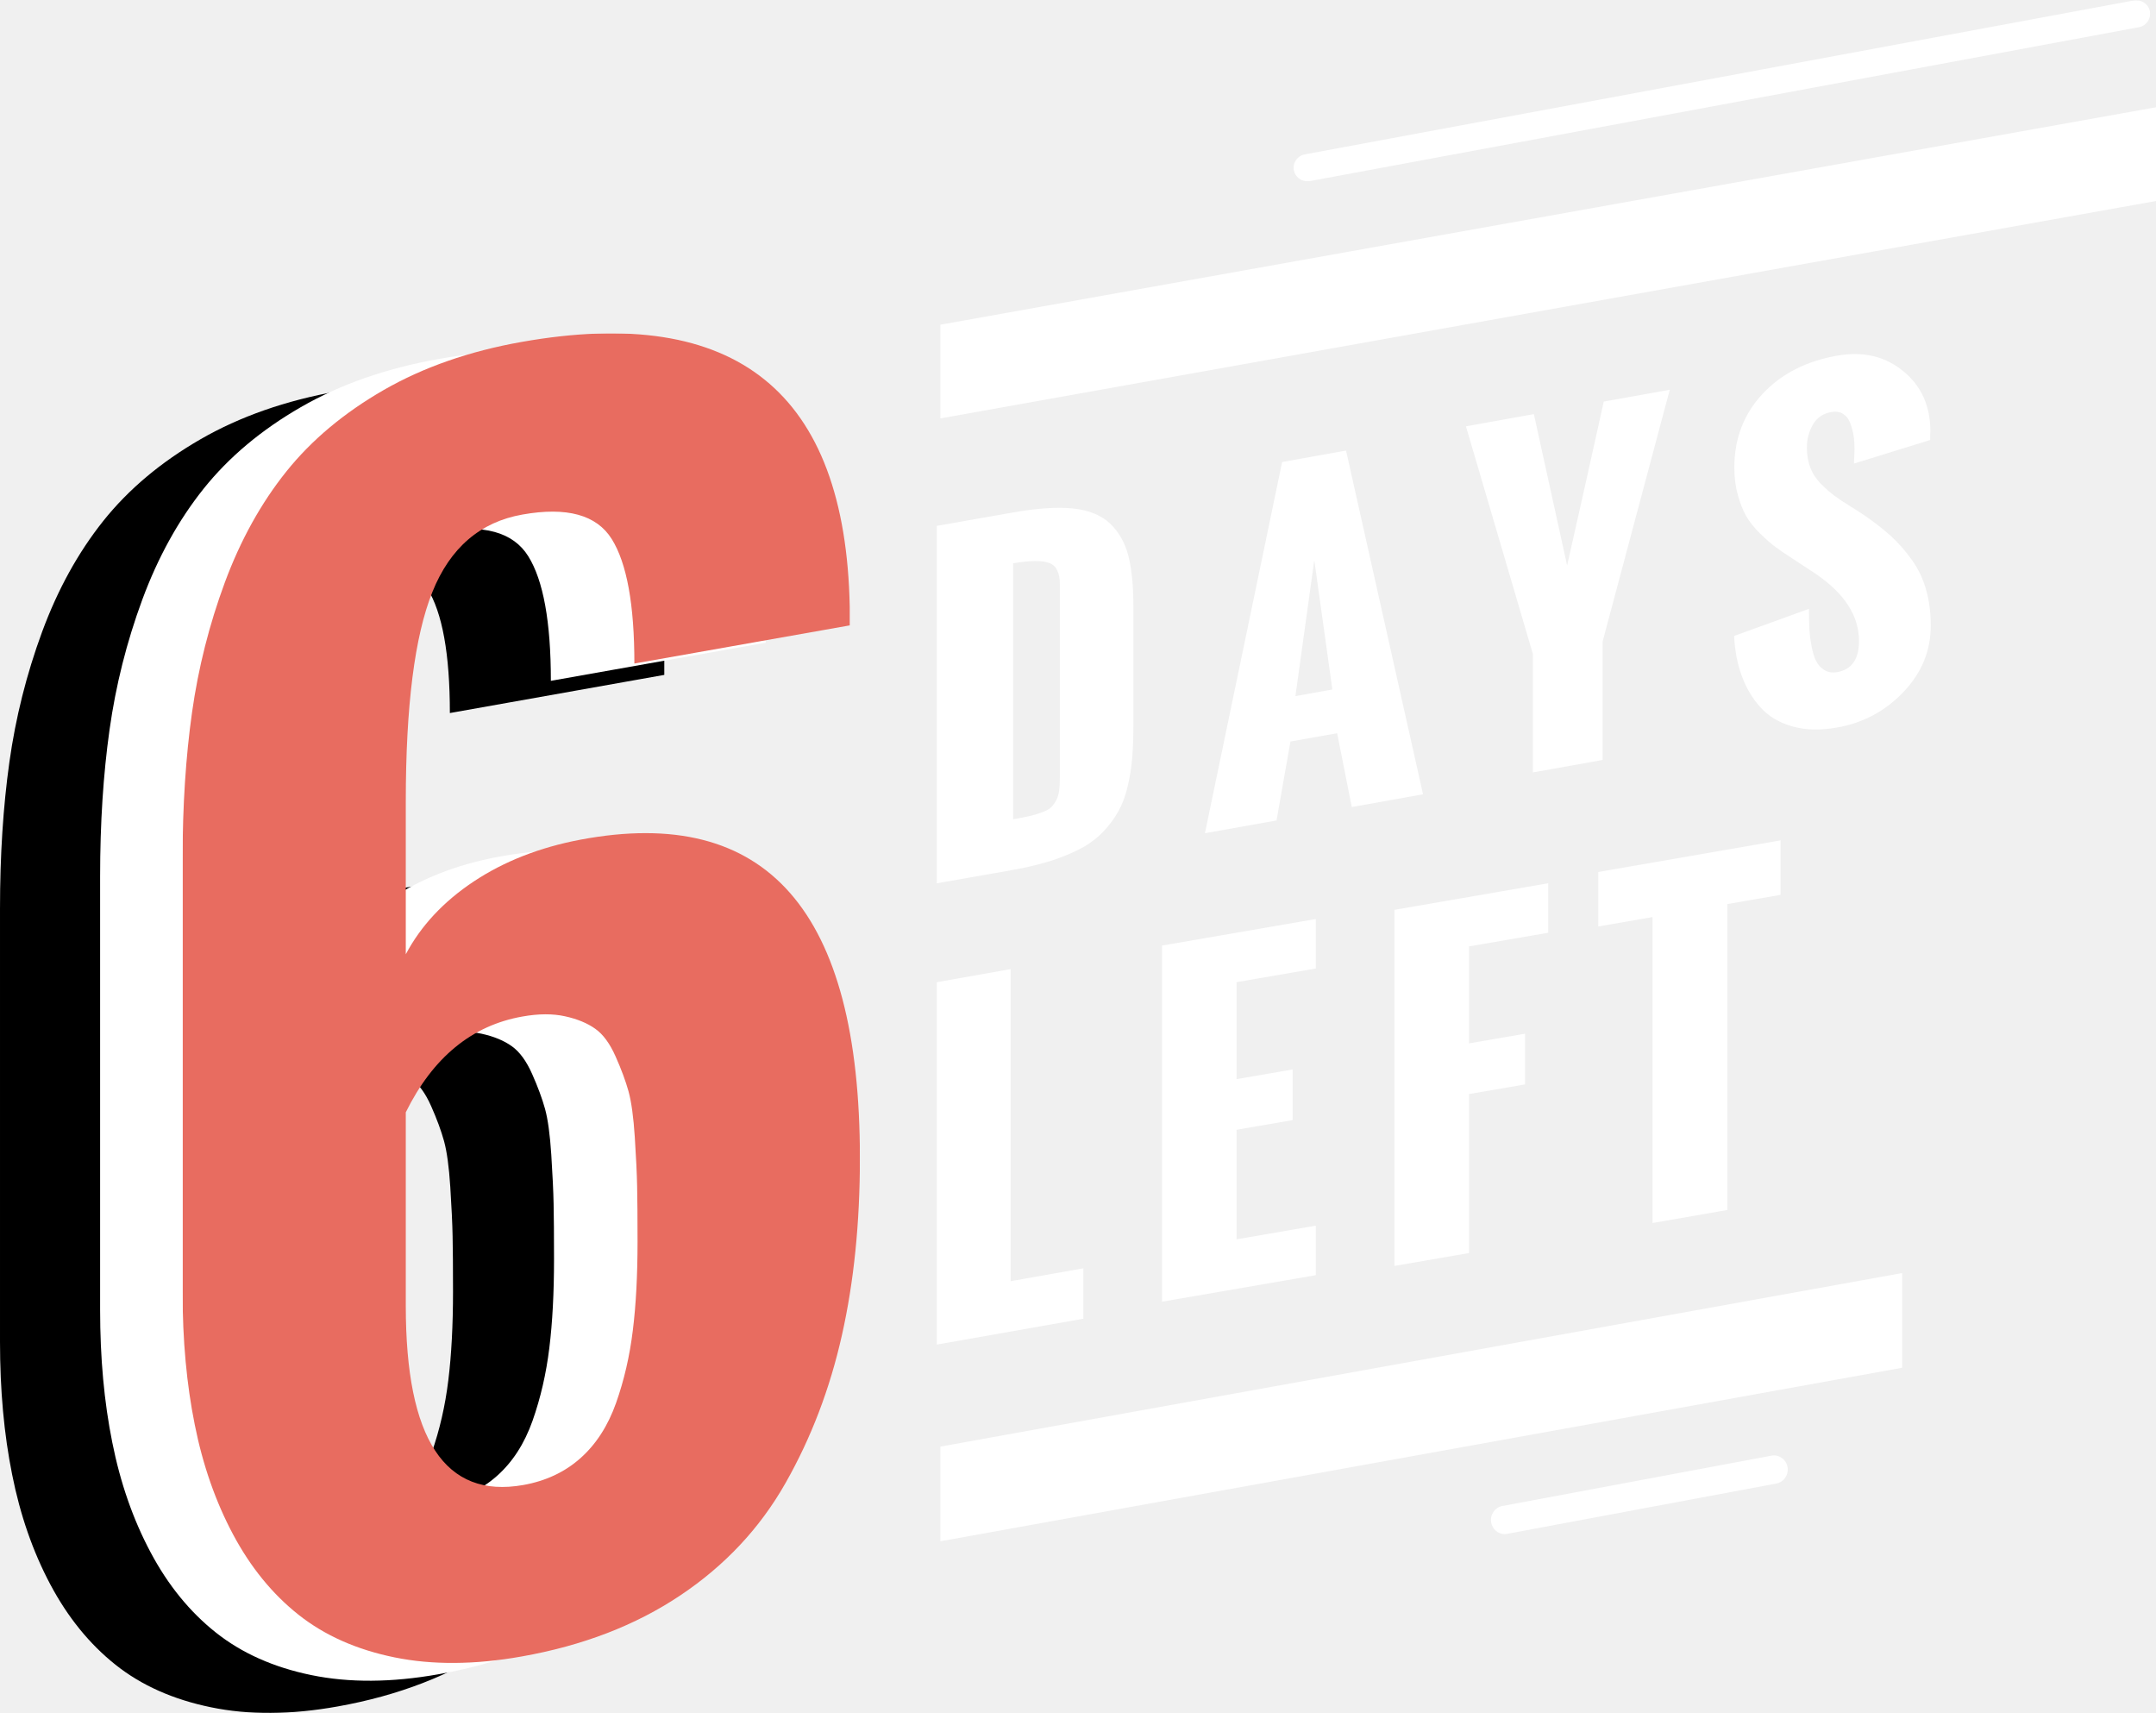
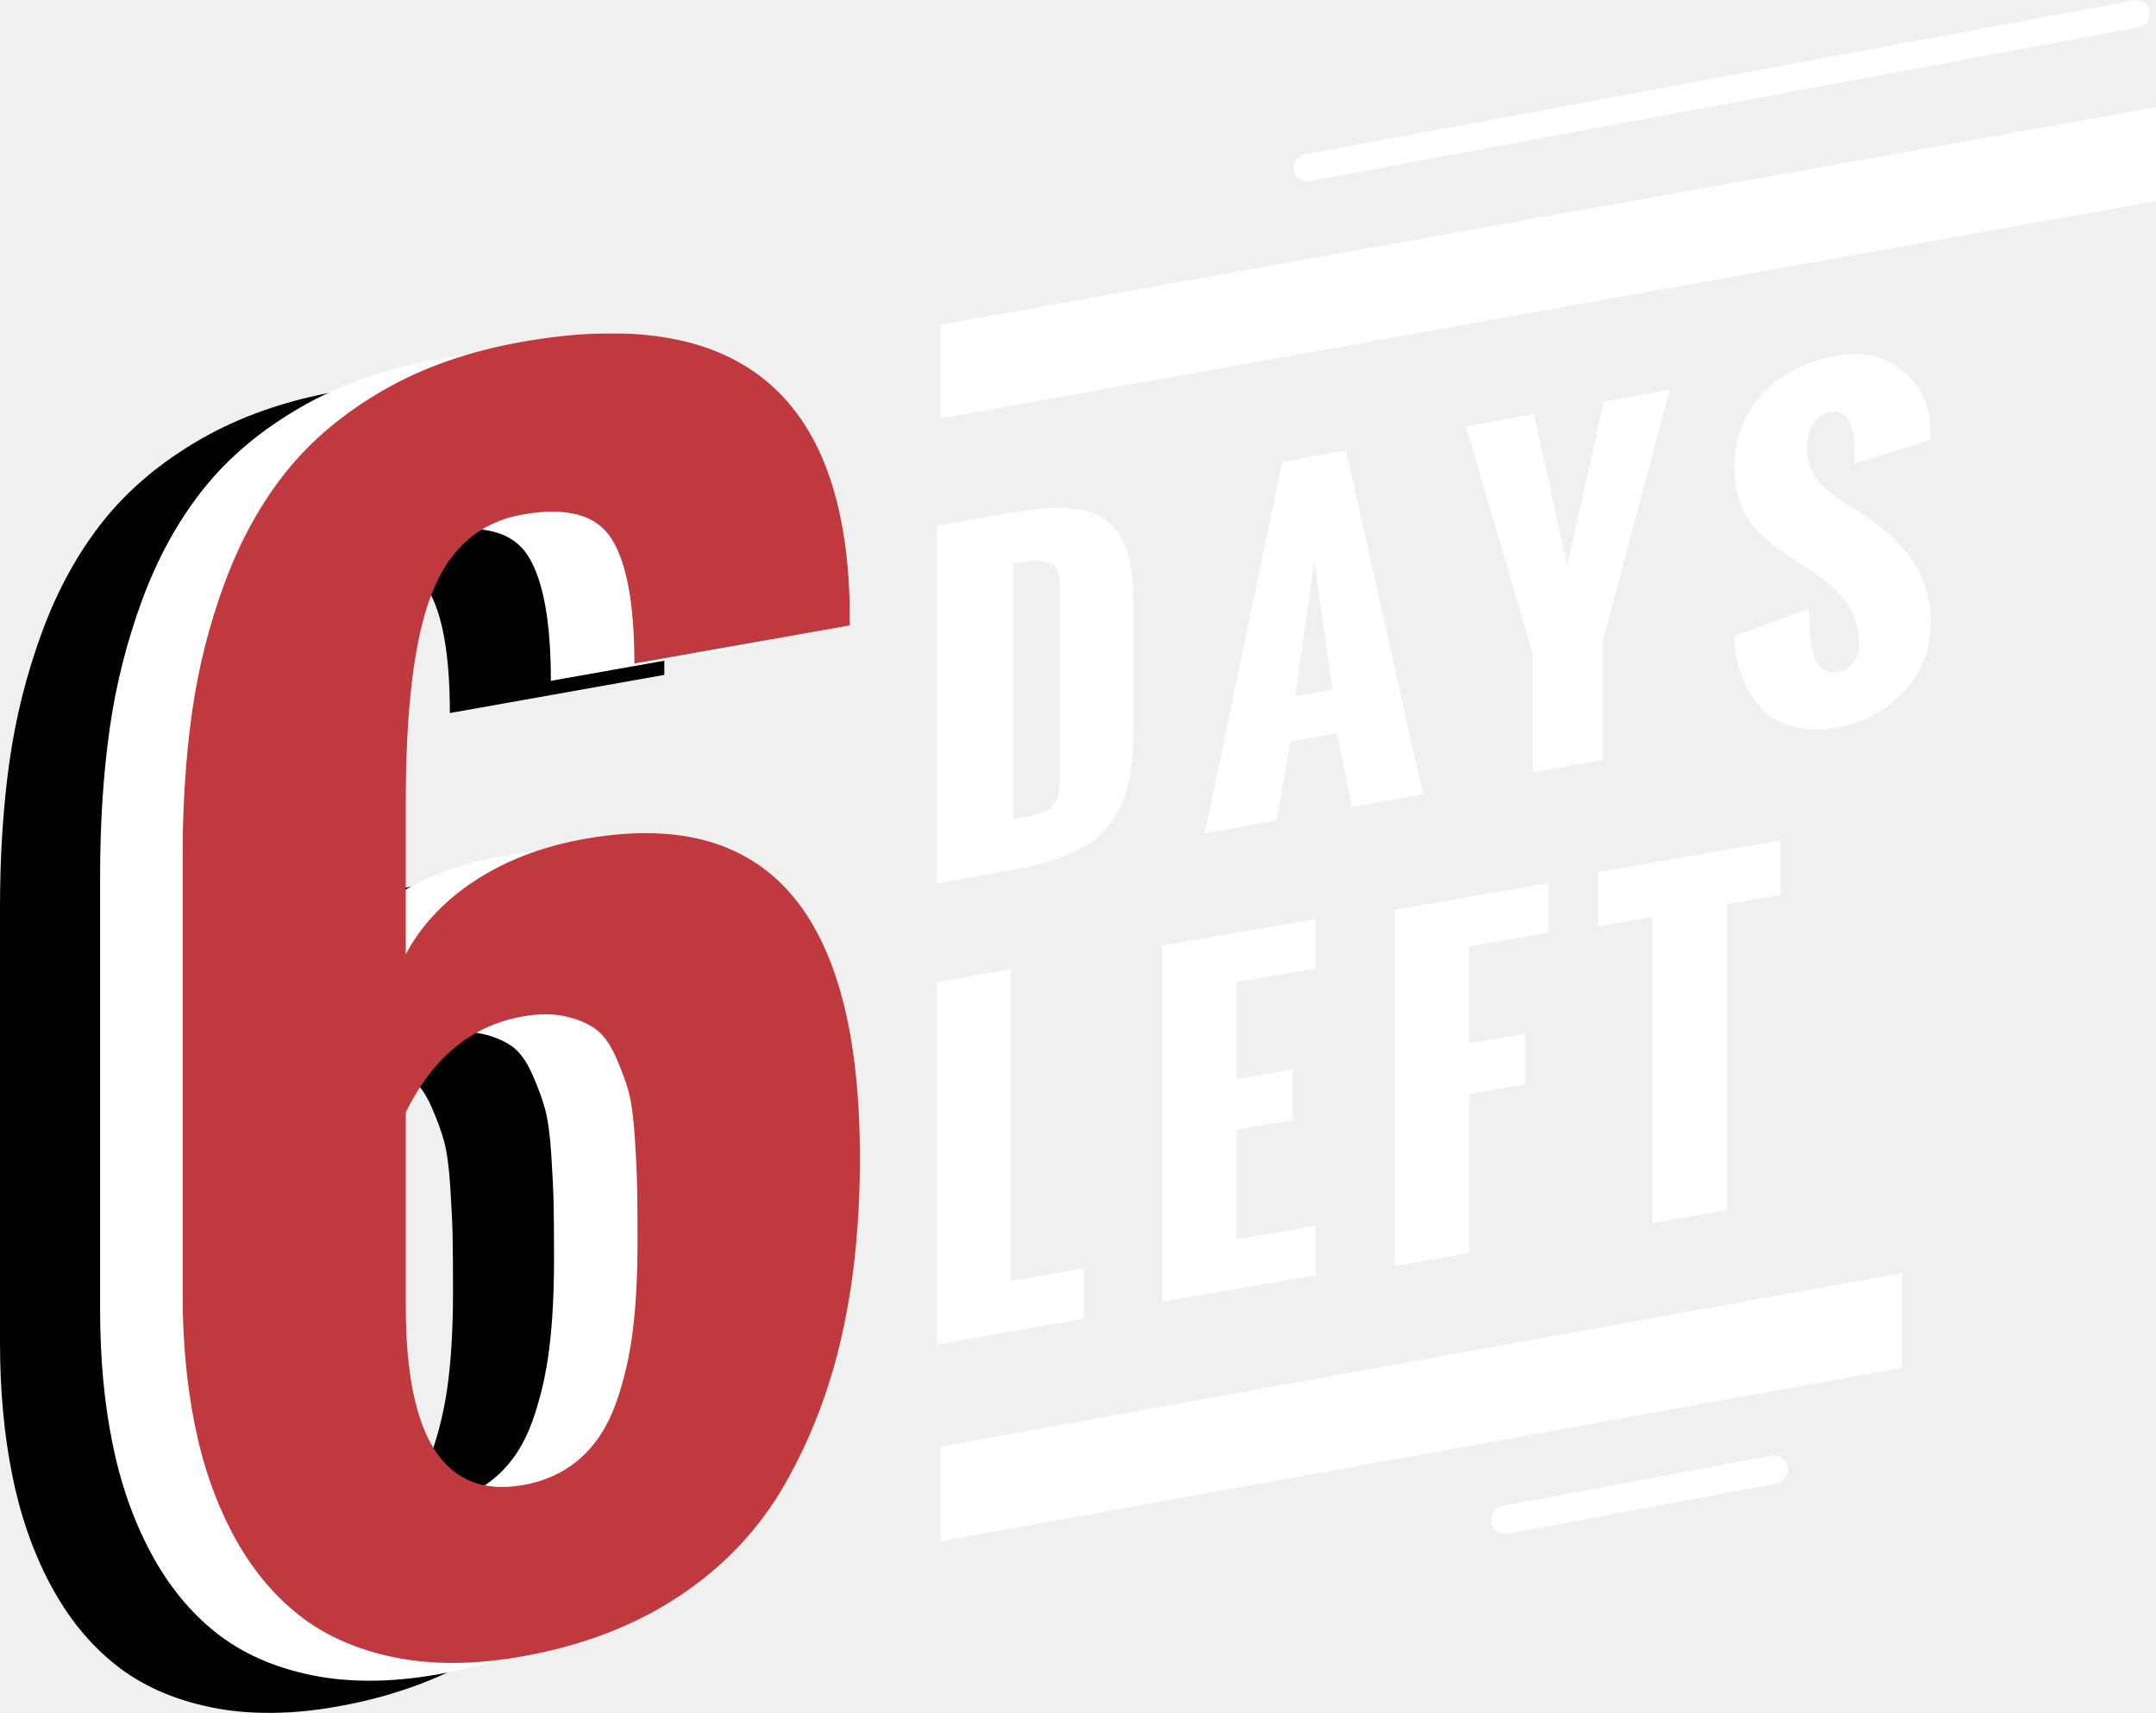
<svg xmlns="http://www.w3.org/2000/svg" xmlns:xlink="http://www.w3.org/1999/xlink" width="603px" height="479px" viewBox="0 0 603 479" version="1.1">
  <defs>
    <polygon id="path-1" points="0.8 0.082 240.366 0.082 240.366 50.694 0.8 50.694" />
    <polygon id="path-3" points="0.001 0.009 188.627 0.009 188.627 372 0.001 372" />
    <polygon id="path-5" points="0.065 0.217 189.503 0.217 189.503 372.028 0.065 372.028" />
  </defs>
  <g id="Page-2" stroke="none" stroke-width="1" fill="none" fill-rule="evenodd">
    <g id="Desktop-Copy-4" transform="translate(-218, -139)">
      <g id="Group" transform="translate(218, 139)">
        <g id="Group-33" transform="translate(262, 0)">
          <path d="M21.359,229.092 C23.314,228.755 24.874,228.458 25.997,228.193 C27.131,227.937 28.264,227.6 29.387,227.181 C30.521,226.752 31.353,226.323 31.883,225.853 C32.403,225.353 32.892,224.699 33.349,223.892 C33.797,223.075 34.098,222.135 34.223,221.082 C34.358,220.04 34.42,218.763 34.42,217.251 L34.42,163.434 C34.42,160.135 33.433,158.132 31.436,157.428 C29.429,156.682 26.07,156.723 21.359,157.519 L21.359,229.092 Z M0,247 L0,147.058 L21.255,143.319 C28.046,142.124 33.62,141.736 38.008,142.175 C42.407,142.625 45.839,143.994 48.355,146.302 C50.861,148.632 52.598,151.645 53.555,155.313 C54.522,159.011 55,163.812 55,169.778 L55,202.53 C55,206.096 54.886,209.212 54.667,211.888 C54.438,214.595 54.022,217.251 53.388,219.897 C52.775,222.553 51.912,224.842 50.84,226.783 C49.769,228.744 48.386,230.614 46.691,232.432 C44.996,234.24 42.948,235.803 40.566,237.121 C38.164,238.408 35.367,239.594 32.133,240.656 C28.919,241.678 25.207,242.577 21.027,243.312 L0,247 Z" id="Fill-8" fill="#FFFFFF" />
          <path d="M100.309,194.667 L110.64,192.807 L105.587,156.63 L100.309,194.667 Z M75,233 L96.592,129.198 L114.469,126 L136,222.109 L116.072,225.675 L111.978,205.027 L98.92,207.356 L95.03,229.424 L75,233 Z" id="Fill-10" fill="#FFFFFF" />
          <path d="M166.725,216 L166.725,182.899 L148,119.225 L167,115.796 L176.301,158.14 C177.453,153.124 179.174,145.458 181.456,135.213 C183.749,124.947 185.45,117.311 186.55,112.296 L205,109 L186.224,179.409 L186.224,212.51 L166.725,216 Z" id="Fill-12" fill="#FFFFFF" />
          <path d="M223,177.842 L243.934,170.257 C243.934,172.278 243.976,174.054 244.049,175.616 C244.122,177.158 244.31,178.812 244.643,180.578 C244.956,182.344 245.394,183.763 245.947,184.855 C246.489,185.927 247.261,186.774 248.263,187.377 C249.274,188 250.453,188.194 251.819,187.959 C255.887,187.244 257.932,184.345 257.932,179.24 C257.932,172.227 253.916,165.979 245.853,160.487 L239.449,156.281 C237.415,154.964 235.798,153.851 234.578,152.953 C233.357,152.075 231.939,150.819 230.291,149.206 C228.653,147.603 227.37,146.011 226.442,144.418 C225.514,142.826 224.721,140.835 224.064,138.497 C223.396,136.118 223.063,133.546 223.063,130.769 C223.063,122.673 225.691,115.813 230.948,110.157 C236.205,104.532 243.173,100.969 251.872,99.448 C259.079,98.172 265.233,99.622 270.292,103.777 C275.361,107.901 277.896,113.526 277.896,120.632 L277.833,121.367 L277.833,123.041 L256.513,129.636 C256.513,129.227 256.544,128.584 256.607,127.717 C256.659,126.839 256.68,126.124 256.68,125.562 C256.68,124.235 256.597,122.969 256.409,121.785 C256.221,120.591 255.898,119.427 255.47,118.284 C255.032,117.14 254.364,116.293 253.457,115.721 C252.55,115.149 251.454,115.007 250.161,115.221 C247.908,115.609 246.197,116.773 245.06,118.712 C243.934,120.662 243.36,122.806 243.36,125.175 C243.36,127.237 243.684,129.136 244.351,130.84 C245.008,132.535 246.02,134.036 247.366,135.383 C248.711,136.71 249.942,137.813 251.068,138.63 C252.205,139.477 253.718,140.488 255.616,141.652 C257.504,142.815 258.85,143.683 259.642,144.245 C262.542,146.246 264.993,148.195 267.006,150.043 C269.009,151.891 270.897,154.035 272.68,156.516 C274.464,158.986 275.799,161.732 276.675,164.815 C277.562,167.868 278,171.257 278,174.994 C278,181.997 275.455,188.173 270.354,193.523 C265.254,198.862 259.058,202.18 251.757,203.456 C247.032,204.283 242.828,204.17 239.167,203.098 C235.496,202.037 232.544,200.24 230.291,197.708 C228.048,195.176 226.306,192.246 225.107,188.898 C223.897,185.57 223.198,181.884 223,177.842" id="Fill-14" fill="#FFFFFF" />
          <polygon id="Fill-16" fill="#FFFFFF" points="0 376 0 274.667 20.678 271 20.678 358.267 41 354.673 41 368.76" />
          <polygon id="Fill-18" fill="#FFFFFF" points="63 364 63 264.42 106 257 106 270.832 83.847 274.648 83.847 301.772 99.532 299.065 99.532 313.223 83.847 315.93 83.847 346.565 106 342.749 106 356.591" />
          <polygon id="Fill-20" fill="#FFFFFF" points="128 354 128 254.43 171 247 171 260.832 148.852 264.648 148.852 291.772 164.531 289.065 164.531 303.243 148.852 305.94 148.852 350.397" />
          <polygon id="Fill-22" fill="#FFFFFF" points="200.188 342 200.188 256.445 185 259.082 185 243.848 236 235 236 250.234 221.119 252.809 221.119 338.354" />
          <polygon id="Fill-24" fill="#FFFFFF" points="341 56.203 1 117 1 90.807 341 30" />
          <polygon id="Fill-26" fill="#FFFFFF" points="270 382.477 1 431 1 404.533 270 356" />
          <g id="Group-30" transform="translate(99, 0)">
            <mask id="mask-2" fill="white">
              <use xlink:href="#path-1" />
            </mask>
            <g id="Clip-29" />
            <path d="M4.634,50.694 C2.823,50.694 1.217,49.419 0.867,47.593 C0.476,45.543 1.845,43.554 3.934,43.177 L235.822,0.122 C237.932,-0.173 239.888,1.112 240.299,3.172 C240.691,5.222 239.311,7.211 237.232,7.599 L5.334,50.643 C5.098,50.684 4.861,50.694 4.634,50.694" id="Fill-28" fill="#FFFFFF" mask="url(#mask-2)" />
          </g>
          <path d="M158.836,429 C157.011,429 155.393,427.651 155.063,425.738 C154.682,423.602 156.063,421.531 158.156,421.148 L233.474,407.059 C235.566,406.687 237.566,408.101 237.937,410.236 C238.318,412.404 236.927,414.454 234.845,414.847 L159.516,428.926 C159.289,428.968 159.052,429 158.836,429" id="Fill-31" fill="#FFFFFF" />
        </g>
        <g id="Group-9" transform="translate(0, 93)">
          <g id="Group-3" transform="translate(0, 14)">
            <mask id="mask-4" fill="white">
              <use xlink:href="#path-3" />
            </mask>
            <g id="Clip-2" />
            <path d="M94.868,322.215 C101.114,321.11 106.427,318.616 110.781,314.714 C115.144,310.841 118.448,305.707 120.712,299.301 C122.958,292.905 124.517,286.137 125.389,278.968 C126.272,271.8 126.703,263.526 126.703,254.137 C126.703,247.35 126.664,242.176 126.585,238.655 C126.517,235.135 126.301,230.558 125.938,224.905 C125.575,219.262 124.987,214.998 124.193,212.103 C123.389,209.208 122.193,205.941 120.595,202.342 C118.997,198.724 117.114,196.122 114.918,194.577 C112.741,193.012 109.947,191.849 106.526,191.076 C103.114,190.313 99.153,190.342 94.652,191.144 C80.544,193.648 69.71,202.577 62.161,217.932 L62.161,272.122 C62.161,309.394 73.053,326.098 94.868,322.215 M94.427,370.196 C81.348,372.533 69.524,372.601 58.994,370.421 C48.454,368.259 39.542,364.298 32.277,358.509 C25.012,352.719 18.943,345.237 14.07,336.064 C9.197,326.9 5.638,316.65 3.393,305.335 C1.119,294.049 0.001,281.668 0.001,268.24 L0.001,147.096 C0.001,132.211 0.883,118.528 2.629,106.098 C4.374,93.638 7.423,81.511 11.776,69.687 C16.149,57.844 21.845,47.516 28.894,38.665 C35.944,29.834 45.003,22.225 56.053,15.849 C67.092,9.482 79.887,5.003 94.427,2.411 C154.185,-8.229 184.627,16.475 185.794,76.504 L185.794,81.726 L125.821,92.396 C125.821,75.917 123.722,64.308 119.507,57.541 C115.291,50.792 107.006,48.504 94.652,50.704 C82.868,52.797 74.504,60.025 69.563,72.396 C64.622,84.758 62.161,104.299 62.161,131.047 L62.161,173.736 C66.377,165.765 72.691,158.968 81.122,153.335 C89.554,147.712 99.447,143.849 110.781,141.677 C162.685,131.849 188.627,161.55 188.627,230.753 C188.627,248.817 186.97,265.325 183.617,280.308 C180.274,295.271 175.038,309.051 167.911,321.677 C160.803,334.274 151.018,344.778 138.586,353.12 C126.154,361.462 111.428,367.164 94.427,370.196" id="Fill-1" fill="#000000" mask="url(#mask-4)" />
          </g>
          <path d="M123.055,327.222 C129.313,326.097 134.637,323.603 138.999,319.721 C143.371,315.848 146.681,310.694 148.951,304.288 C151.2,297.901 152.762,291.133 153.637,283.955 C154.521,276.796 154.953,268.512 154.953,259.133 C154.953,252.336 154.914,247.182 154.835,243.651 C154.766,240.14 154.55,235.543 154.187,229.91 C153.823,224.257 153.234,219.983 152.438,217.088 C151.632,214.193 150.434,210.937 148.833,207.337 C147.231,203.719 145.345,201.127 143.145,199.562 C140.964,198.007 138.164,196.834 134.736,196.081 C131.317,195.318 127.348,195.327 122.839,196.139 C108.702,198.633 97.847,207.582 90.283,222.937 L90.283,277.119 C90.283,314.391 101.197,331.095 123.055,327.222 M122.613,375.194 C109.508,377.521 97.661,377.599 87.11,375.428 C76.549,373.267 67.619,369.286 60.34,363.497 C53.061,357.716 46.98,350.244 42.097,341.051 C37.215,331.887 33.649,321.647 31.399,310.342 C29.12,299.036 28,286.674 28,273.236 L28,152.08 C28,137.204 28.884,123.522 30.633,111.091 C32.381,98.632 35.437,86.504 39.798,74.68 C44.18,62.836 49.887,52.509 56.951,43.658 C64.014,34.826 73.091,27.217 84.163,20.841 C95.224,14.474 108.044,9.994 122.613,7.403 C182.489,-3.238 212.992,21.466 214.161,81.497 L214.161,86.719 L154.069,97.389 C154.069,80.91 151.966,69.301 147.742,62.533 C143.518,55.785 135.217,53.496 122.839,55.697 C111.031,57.79 102.651,65.017 97.7,77.389 C92.749,89.751 90.283,109.292 90.283,136.04 L90.283,178.731 C94.507,170.75 100.834,163.953 109.282,158.339 C117.731,152.716 127.643,148.833 138.999,146.671 C191.006,136.842 217,166.545 217,235.739 C217,253.803 215.34,270.331 211.98,285.305 C208.63,300.278 203.384,314.058 196.242,326.665 C189.12,339.281 179.316,349.775 166.859,358.117 C154.403,366.47 139.647,372.171 122.613,375.194" id="Fill-4" fill="#FFFFFF" />
          <g id="Group-8" transform="translate(51, 0)">
            <mask id="mask-6" fill="white">
              <use xlink:href="#path-5" />
            </mask>
            <g id="Clip-7" />
-             <path d="M95.34,322.27 C101.612,321.155 106.949,318.662 111.321,314.782 C115.703,310.891 119.021,305.749 121.296,299.346 C123.551,292.983 125.116,286.199 125.993,279.024 C126.879,271.888 127.312,263.588 127.312,254.224 C127.312,247.42 127.273,242.269 127.194,238.74 C127.125,235.23 126.908,230.646 126.544,225.005 C126.18,219.365 125.589,215.103 124.791,212.19 C123.984,209.306 122.783,206.041 121.178,202.444 C119.573,198.827 117.682,196.227 115.476,194.682 C113.29,193.128 110.484,191.955 107.048,191.202 C103.621,190.44 99.643,190.45 95.124,191.261 C80.954,193.754 70.074,202.698 62.492,218.045 L62.492,272.191 C62.492,309.454 73.431,326.141 95.34,322.27 M94.897,370.217 C81.762,372.554 69.887,372.622 59.311,370.462 C48.726,368.301 39.776,364.323 32.48,358.536 C25.183,352.749 19.088,345.271 14.194,336.102 C9.301,326.932 5.726,316.698 3.472,305.407 C1.187,294.097 0.065,281.751 0.065,268.31 L0.065,147.223 C0.065,132.355 0.951,118.679 2.703,106.255 C4.456,93.801 7.518,81.67 11.89,69.852 C16.282,58.024 22.003,47.701 29.082,38.854 C36.162,30.017 45.26,22.422 56.358,16.039 C67.445,9.685 80.295,5.198 94.897,2.617 C154.912,-8.018 185.486,16.674 186.657,76.675 L186.657,81.885 L126.426,92.55 C126.426,76.088 124.319,64.475 120.085,57.721 C115.851,50.966 107.53,48.679 95.124,50.888 C83.288,52.97 74.889,60.204 69.926,72.56 C64.963,84.925 62.492,104.456 62.492,131.182 L62.492,173.851 C66.726,165.884 73.067,159.081 81.535,153.47 C90.003,147.859 99.938,143.968 111.321,141.808 C163.449,131.993 189.503,161.681 189.503,230.841 C189.503,248.886 187.839,265.416 184.471,280.373 C181.114,295.348 175.856,309.112 168.697,321.722 C161.558,334.322 151.732,344.811 139.246,353.15 C126.761,361.508 111.971,367.197 94.897,370.217" id="Fill-6" fill="#E86C60" mask="url(#mask-6)" />
+             <path d="M95.34,322.27 C101.612,321.155 106.949,318.662 111.321,314.782 C115.703,310.891 119.021,305.749 121.296,299.346 C123.551,292.983 125.116,286.199 125.993,279.024 C126.879,271.888 127.312,263.588 127.312,254.224 C127.312,247.42 127.273,242.269 127.194,238.74 C127.125,235.23 126.908,230.646 126.544,225.005 C126.18,219.365 125.589,215.103 124.791,212.19 C123.984,209.306 122.783,206.041 121.178,202.444 C119.573,198.827 117.682,196.227 115.476,194.682 C113.29,193.128 110.484,191.955 107.048,191.202 C103.621,190.44 99.643,190.45 95.124,191.261 C80.954,193.754 70.074,202.698 62.492,218.045 L62.492,272.191 C62.492,309.454 73.431,326.141 95.34,322.27 M94.897,370.217 C81.762,372.554 69.887,372.622 59.311,370.462 C48.726,368.301 39.776,364.323 32.48,358.536 C25.183,352.749 19.088,345.271 14.194,336.102 C9.301,326.932 5.726,316.698 3.472,305.407 C1.187,294.097 0.065,281.751 0.065,268.31 L0.065,147.223 C0.065,132.355 0.951,118.679 2.703,106.255 C4.456,93.801 7.518,81.67 11.89,69.852 C16.282,58.024 22.003,47.701 29.082,38.854 C36.162,30.017 45.26,22.422 56.358,16.039 C67.445,9.685 80.295,5.198 94.897,2.617 C154.912,-8.018 185.486,16.674 186.657,76.675 L186.657,81.885 L126.426,92.55 C126.426,76.088 124.319,64.475 120.085,57.721 C115.851,50.966 107.53,48.679 95.124,50.888 C83.288,52.97 74.889,60.204 69.926,72.56 C64.963,84.925 62.492,104.456 62.492,131.182 L62.492,173.851 C66.726,165.884 73.067,159.081 81.535,153.47 C90.003,147.859 99.938,143.968 111.321,141.808 C163.449,131.993 189.503,161.681 189.503,230.841 C189.503,248.886 187.839,265.416 184.471,280.373 C181.114,295.348 175.856,309.112 168.697,321.722 C161.558,334.322 151.732,344.811 139.246,353.15 C126.761,361.508 111.971,367.197 94.897,370.217" id="Fill-6" fill="#BF393F" mask="url(#mask-6)" />
          </g>
        </g>
      </g>
    </g>
  </g>
</svg>
